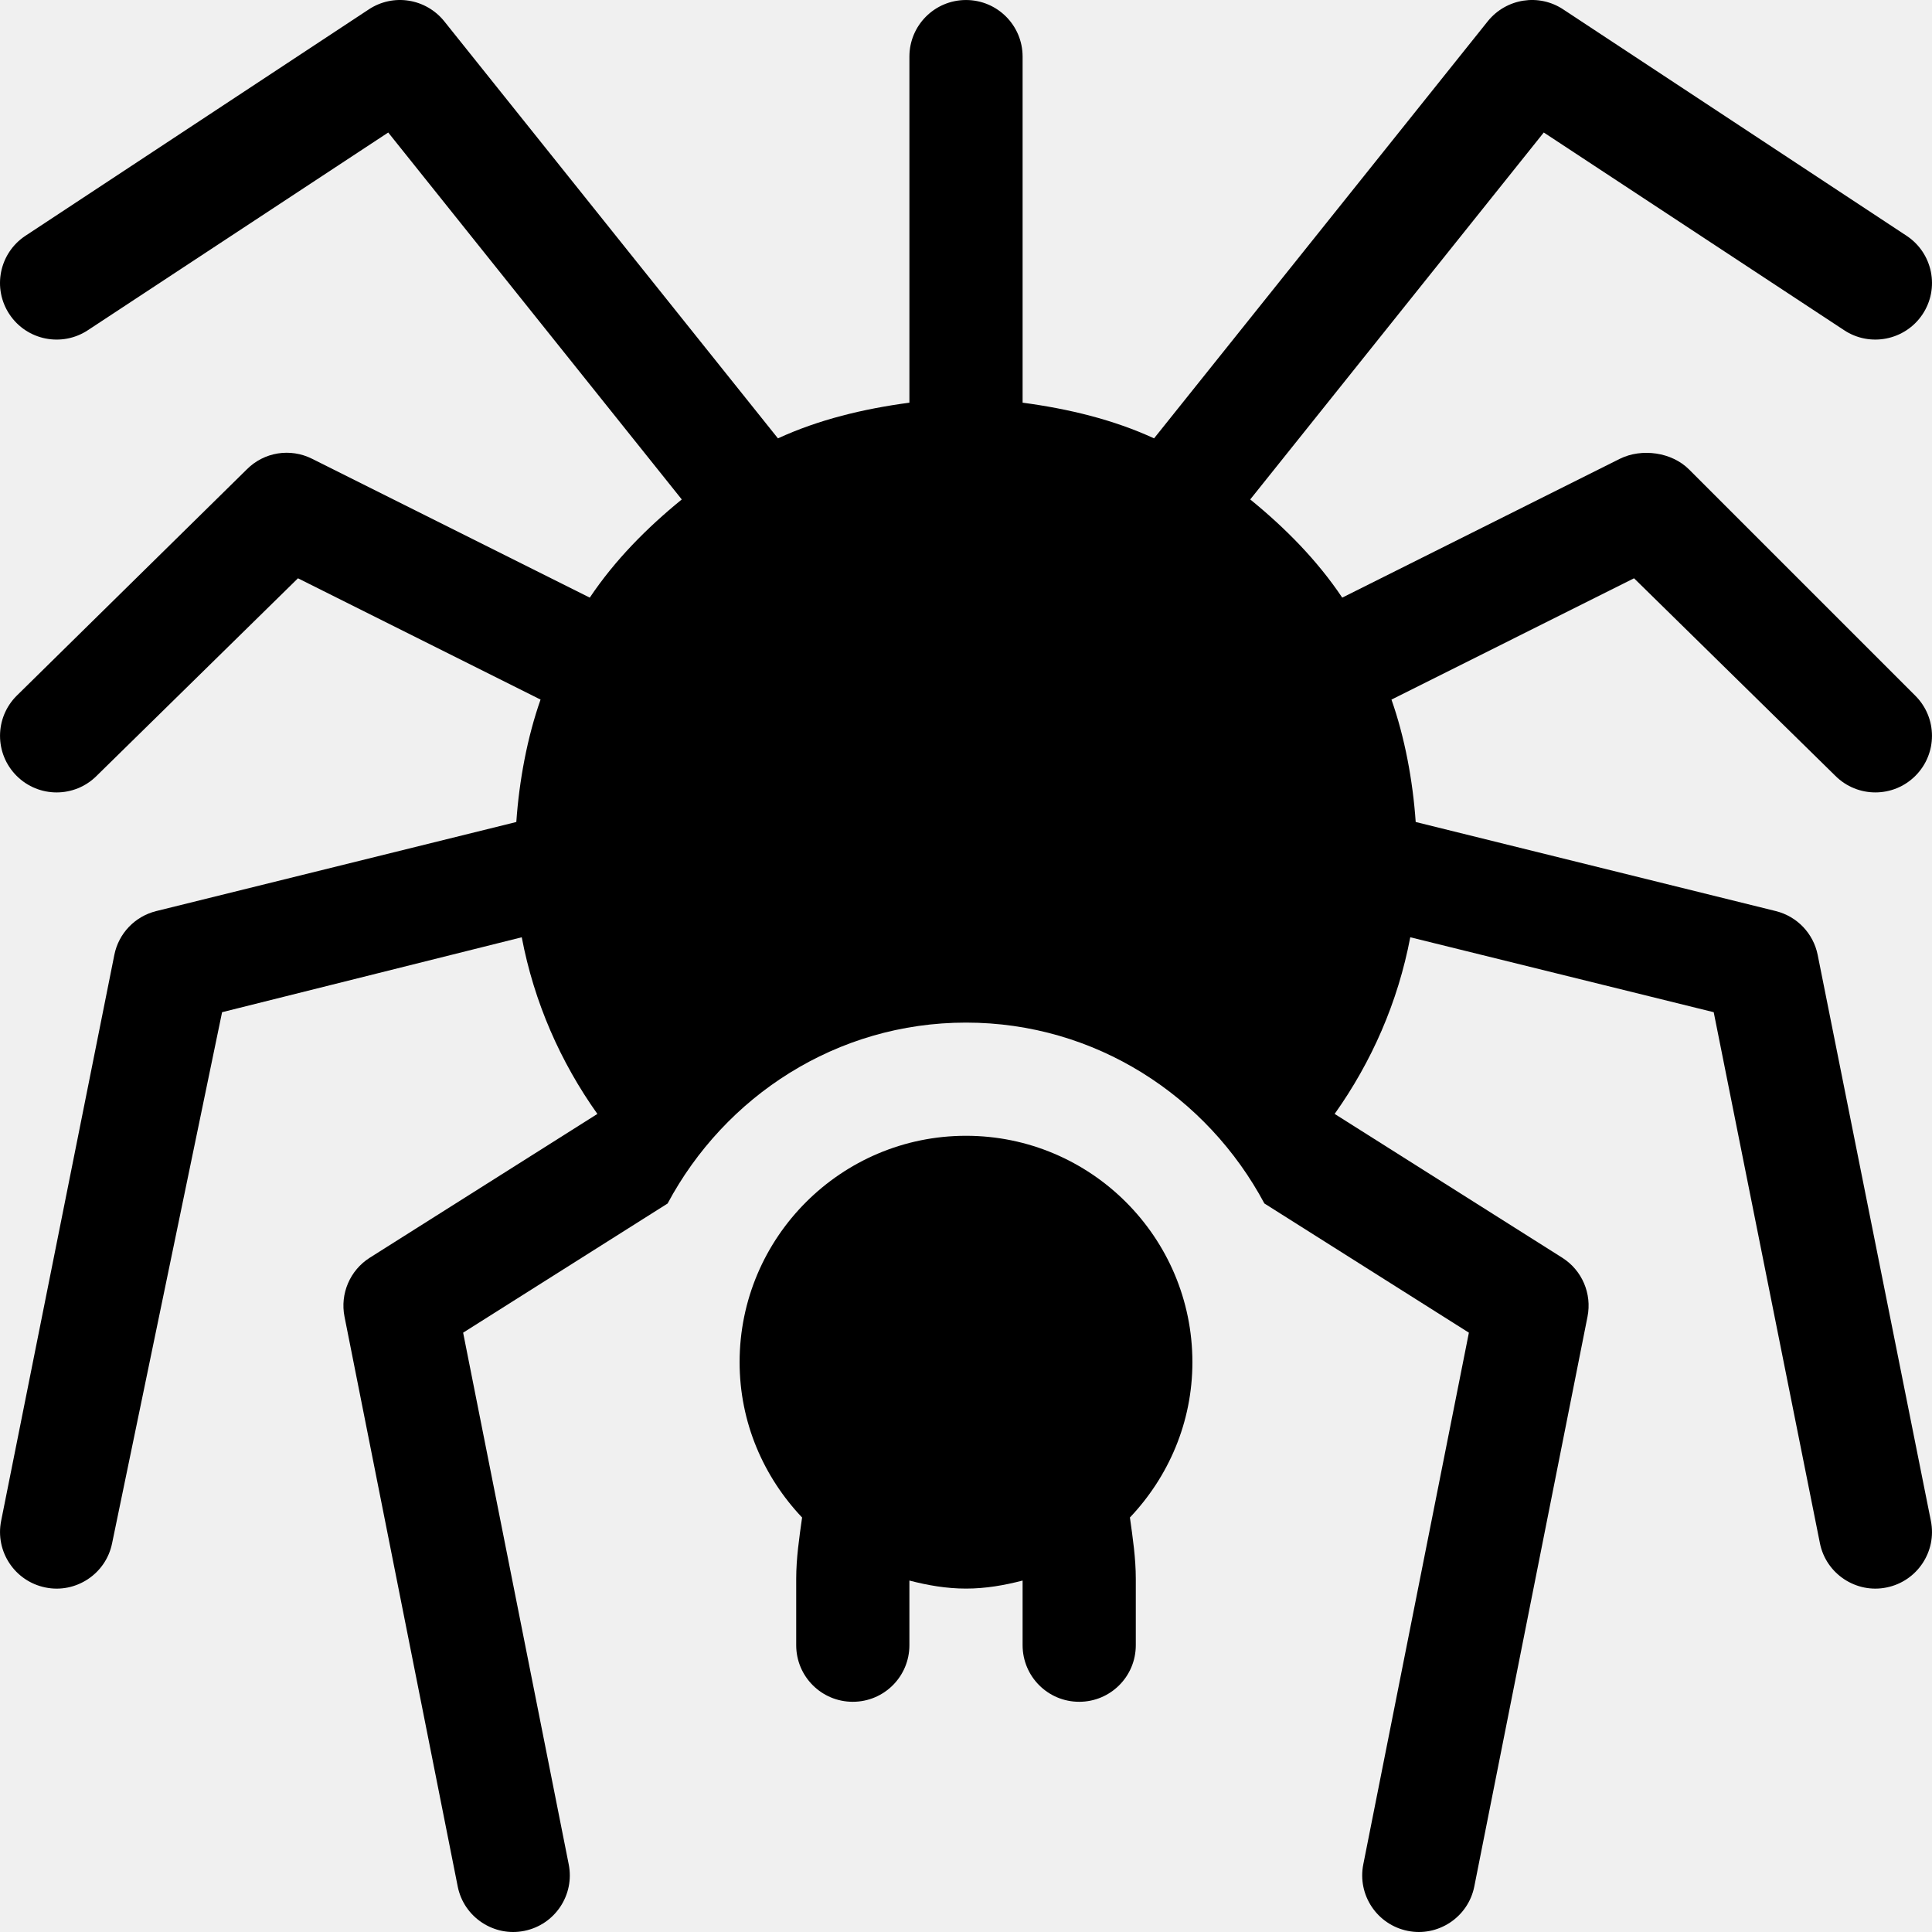
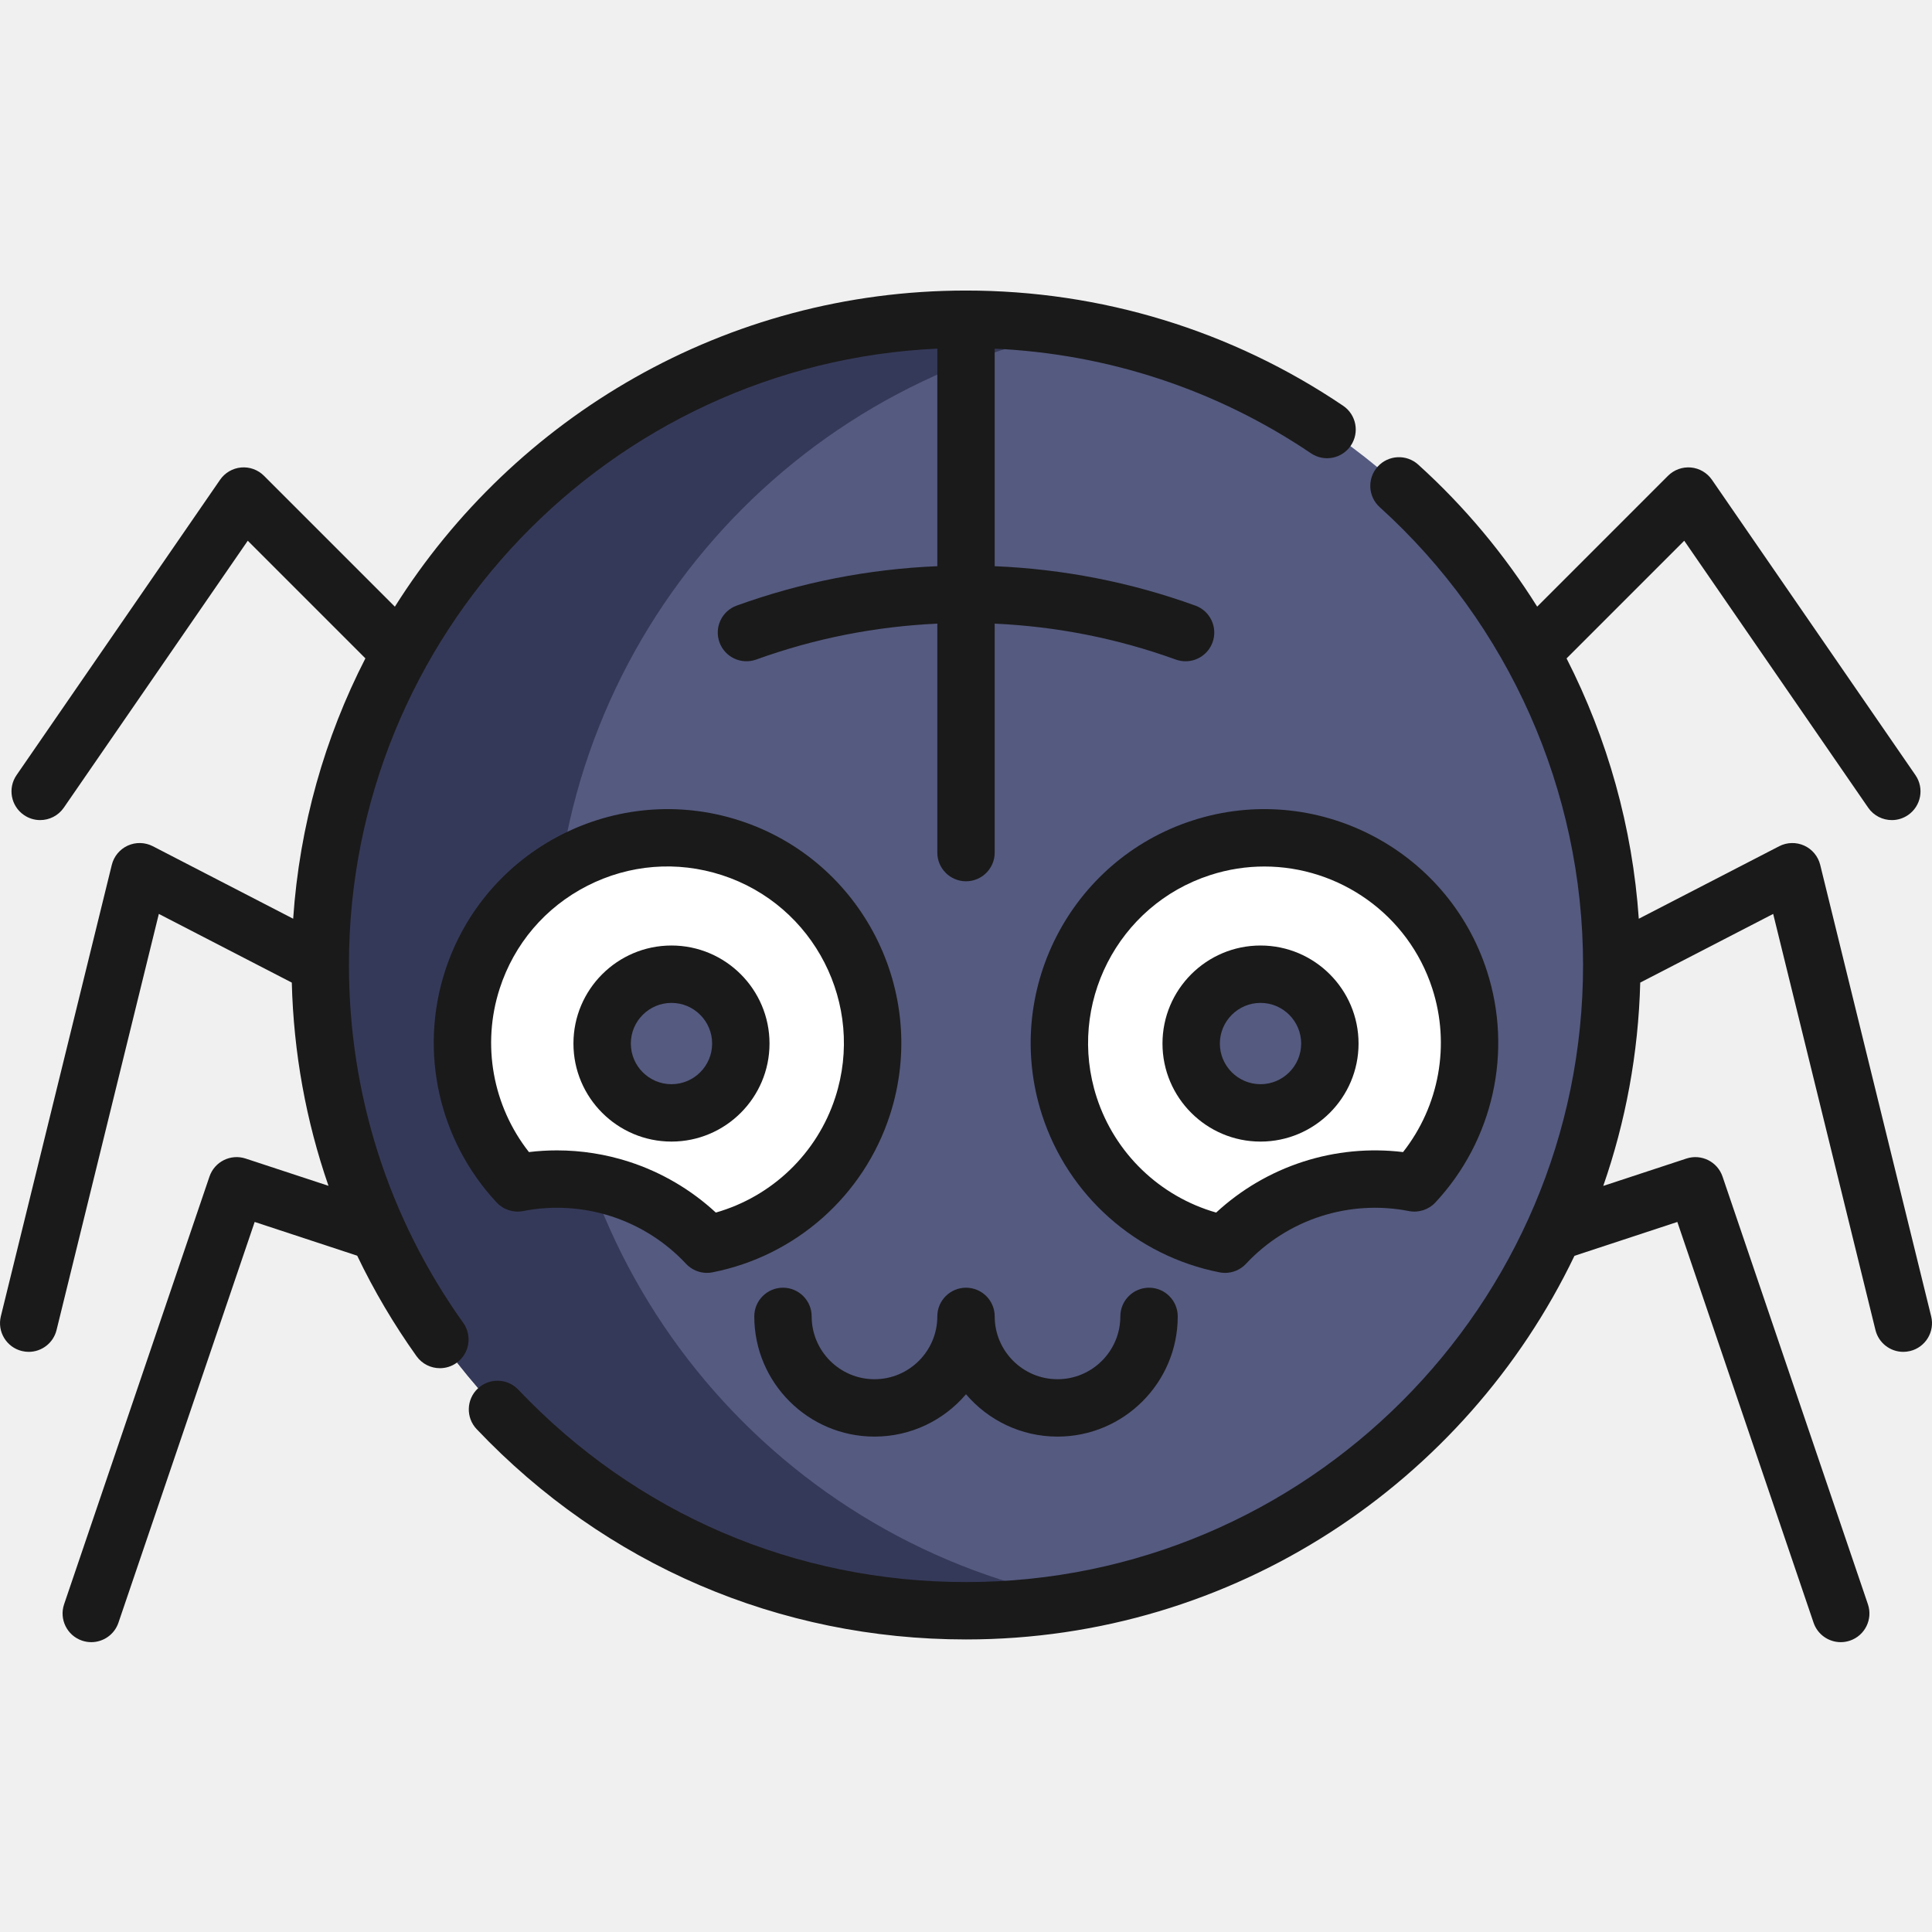
- <svg xmlns="http://www.w3.org/2000/svg" id="Capa_1" enable-background="new 0 0 512.013 512.013" height="512" viewBox="0 0 512.013 512.013" width="512">
-   <g>
-     <path d="m256.007 301.004c-33.091 0-60 26.909-60 60 0 15.965 6.361 30.401 16.56 41.16-.758 5.4-1.56 10.809-1.56 16.262v17.578c0 8.291 6.709 15 15 15s15-6.709 15-15v-17.13c4.823 1.252 9.791 2.13 15 2.13s10.177-.877 15-2.13v17.13c0 8.291 6.709 15 15 15s15-6.709 15-15v-17.578c0-5.453-.802-10.862-1.56-16.262 10.199-10.759 16.56-25.195 16.56-41.16 0-33.091-26.91-60-60-60z" />
-     <path d="m486.401 205.609c5.859 5.859 15.352 5.859 21.211 0s5.859-15.352 0-21.211l-60-60c-4.585-4.585-12.528-5.669-18.314-2.813l-73.583 36.797c-6.674-9.955-15.114-18.472-24.382-26.023l77.794-97.244 79.56 52.368c6.885 4.585 16.201 2.71 20.801-4.16 4.6-6.899 2.739-16.201-4.16-20.801l-91-60c-6.489-4.336-15.161-2.944-20.039 3.105l-88.442 110.544c-10.818-4.977-22.634-7.822-34.839-9.457v-91.71c0-8.291-6.709-15-15-15s-15 6.709-15 15v91.712c-12.206 1.635-24.022 4.481-34.839 9.457l-88.444-110.544c-4.878-6.05-13.535-7.441-20.039-3.105l-91 60c-6.899 4.6-8.76 13.901-4.16 20.801 4.585 6.87 13.887 8.745 20.801 4.16l79.56-52.368 77.794 97.244c-9.267 7.551-17.708 16.066-24.38 26.019l-73.585-36.793c-5.786-2.9-12.729-1.802-17.314 2.813l-61 60c-5.859 5.859-5.859 15.352 0 21.211s15.352 5.859 21.211 0l53.354-52.354 64.29 32.144c-3.514 9.965-5.669 21.477-6.423 32.441l-95.459 23.617c-5.625 1.406-9.946 5.918-11.074 11.602l-30 150c-1.626 8.13 3.647 16.025 11.763 17.651 7.949 1.637 16.011-3.527 17.651-11.763l29.14-140.698 79.417-19.858c3.268 17.216 10.25 33.04 20.043 46.818l-60.319 38.108c-5.244 3.325-7.91 9.536-6.694 15.63l30 151c1.641 8.24 9.705 13.398 17.651 11.763 8.115-1.626 13.389-9.521 11.763-17.651l-27.979-140.878 54.19-34.235c15.159-28.374 44.724-47.943 79.081-47.943 34.354 0 63.915 19.565 79.076 47.933l54.196 34.244-27.979 140.878c-1.626 8.13 3.647 16.025 11.763 17.651 7.949 1.637 16.011-3.527 17.651-11.763l30-151c1.216-6.094-1.436-12.305-6.694-15.63l-60.315-38.112c9.791-13.777 16.771-29.603 20.039-46.816l80.417 19.86 28.14 140.698c1.641 8.24 9.705 13.398 17.651 11.763 8.115-1.626 13.389-9.521 11.763-17.651l-30-150c-1.143-5.684-5.449-10.195-11.074-11.602l-95.459-23.617c-.754-10.963-2.908-22.471-6.422-32.436l64.288-32.15z" />
+ <svg xmlns="http://www.w3.org/2000/svg" height="512pt" viewBox="0 -77 512.001 512" width="512pt">
+   <path d="m427.133 178.738c0 94.512-76.617 171.133-171.133 171.133s-171.133-76.621-171.133-171.133c0-94.516 76.617-171.133 171.133-171.133s171.133 76.617 171.133 171.133zm0 0" fill="#555a80" />
+   <path d="m286.93 347.086c-10.027 1.836-20.367 2.789-30.922 2.789-94.523 0-171.141-76.629-171.141-171.141s76.617-171.129 171.141-171.129c10.555 0 20.895.953 30.922 2.789-79.762 14.547-140.215 84.383-140.215 168.34s60.453 153.793 140.215 168.352zm0 0" fill="#353959" />
+   <path d="m324.652 252.723c6.094-6.535 13.879-11.668 22.984-14.613 9.105-2.949 18.422-3.355 27.191-1.629 13.016-13.965 18.281-34.379 11.984-53.836-9.242-28.559-39.891-44.215-68.449-34.969-28.559 9.242-44.215 39.891-34.973 68.449 6.297 19.453 22.527 32.91 41.262 36.598zm0 0" fill="#fff" />
+   <path d="m187.348 252.723c-6.094-6.535-13.879-11.668-22.984-14.613-9.105-2.949-18.422-3.355-27.188-1.629-13.02-13.965-18.285-34.379-11.988-53.836 9.246-28.559 39.891-44.215 68.449-34.969 28.559 9.242 44.219 39.891 34.973 68.449-6.297 19.453-22.527 32.91-41.262 36.598zm0 0" fill="#fff" />
+   <path d="m352.426 199.551c0 10.148-8.227 18.375-18.375 18.375-10.148 0-18.375-8.227-18.375-18.375 0-10.148 8.227-18.375 18.375-18.375 10.148 0 18.375 8.227 18.375 18.375zm0 0" fill="#555a80" />
+   <path d="m196.324 199.551c0 10.148-8.227 18.375-18.375 18.375-10.148 0-18.375-8.227-18.375-18.375 0-10.148 8.227-18.375 18.375-18.375 10.148 0 18.375 8.227 18.375 18.375zm0 0" fill="#555a80" />
+   <g fill="#1a1a1a">
+     <path d="m324.652 260.328c2.086 0 4.109-.859 5.562-2.418 5.383-5.777 12.219-10.125 19.762-12.566 7.547-2.441 15.629-2.926 23.379-1.402 2.582.508 5.242-.352 7.035-2.273 15.348-16.465 20.578-39.977 13.656-61.363-10.52-32.504-45.531-50.391-78.027-39.863-32.5 10.52-50.383 45.523-39.863 78.027 6.922 21.383 24.945 37.367 47.027 41.715.488.098.98.145 1.469.145zm-34.027-46.547c-7.938-24.523 5.555-50.934 30.078-58.871 4.77-1.547 9.605-2.277 14.367-2.277 19.727 0 38.113 12.598 44.508 32.355 4.816 14.883 1.832 31.137-7.754 43.324-8.891-1.078-17.973-.207-26.527 2.562-8.559 2.77-16.43 7.391-23 13.469-14.906-4.258-26.852-15.676-31.672-30.562zm0 0" />
+     <path d="m360.031 199.551c0-14.328-11.656-25.98-25.98-25.98s-25.98 11.652-25.98 25.98c0 14.324 11.656 25.98 25.98 25.98s25.98-11.656 25.98-25.98zm-25.98 10.773c-5.941 0-10.773-4.832-10.773-10.773 0-5.938 4.832-10.773 10.773-10.773 5.941 0 10.773 4.832 10.773 10.773 0 5.941-4.832 10.773-10.773 10.773zm0 0" />
+     <path d="m235.844 218.465c10.52-32.5-7.363-67.504-39.863-78.023-32.508-10.523-67.504 7.359-78.027 39.863-6.922 21.387-1.688 44.898 13.66 61.359 1.793 1.926 4.453 2.785 7.031 2.277 7.754-1.527 15.836-1.039 23.379 1.402 7.543 2.441 14.379 6.785 19.766 12.562 1.453 1.559 3.473 2.422 5.562 2.422.484 0 .977-.047 1.465-.145 22.086-4.348 40.105-20.332 47.027-41.719zm-46.141 25.879c-6.57-6.078-14.441-10.699-23-13.469-6.184-2-12.641-3.012-19.102-3.012-2.477 0-4.961.148-7.426.449-9.582-12.188-12.57-28.441-7.754-43.324 3.844-11.883 12.086-21.551 23.207-27.234 11.121-5.68 23.789-6.688 35.668-2.844 24.523 7.938 38.016 34.348 30.078 58.871-4.816 14.887-16.762 26.305-31.672 30.562zm0 0" />
+     <path d="m177.949 173.57c-14.324 0-25.98 11.652-25.98 25.98 0 14.324 11.656 25.98 25.98 25.98s25.98-11.656 25.98-25.98-11.656-25.98-25.98-25.98zm0 36.754c-5.938 0-10.773-4.832-10.773-10.773 0-5.938 4.836-10.773 10.773-10.773s10.773 4.832 10.773 10.773c0 5.941-4.832 10.773-10.773 10.773zm0 0" />
+     <path d="m231.746 303.715c9.703 0 18.406-4.359 24.254-11.223 5.848 6.863 14.551 11.223 24.254 11.223 17.566 0 31.859-14.289 31.859-31.855 0-4.199-3.406-7.605-7.605-7.605-4.199 0-7.605 3.406-7.605 7.605 0 9.18-7.469 16.648-16.648 16.648-9.18 0-16.648-7.469-16.648-16.648 0-4.199-3.402-7.605-7.605-7.605-4.199 0-7.602 3.406-7.602 7.605 0 9.18-7.469 16.648-16.652 16.648-9.18 0-16.648-7.469-16.648-16.648 0-4.199-3.406-7.605-7.605-7.605-4.199 0-7.602 3.406-7.602 7.605 0 17.566 14.289 31.855 31.855 31.855zm0 0" />
+     <path d="m92.473 178.738c0-87.621 69.27-159.359 155.926-163.348v57.656c-18.242.762-36.09 4.266-53.168 10.445-3.949 1.426-5.992 5.785-4.562 9.734 1.43 3.949 5.789 5.992 9.738 4.562 15.414-5.574 31.523-8.766 47.992-9.516v60.672c0 4.199 3.402 7.605 7.602 7.605 4.203 0 7.605-3.406 7.605-7.605v-60.672c16.461.75 32.574 3.941 47.996 9.52.855.309 1.727.453 2.586.453 3.113 0 6.031-1.922 7.152-5.02 1.43-3.949-.613-8.309-4.566-9.734-17.082-6.18-34.938-9.68-53.168-10.441v-57.648c30.043 1.379 58.879 10.879 83.82 27.73 3.48 2.352 8.207 1.434 10.559-2.043 2.352-3.48 1.438-8.207-2.043-10.559-29.566-19.973-64.125-30.531-99.941-30.531-63.688 0-119.691 33.488-151.355 83.777l-34.688-34.688c-1.598-1.598-3.832-2.406-6.066-2.199-2.25.207-4.289 1.398-5.57 3.258l-53.934 78.266c-2.383 3.457-1.508 8.191 1.949 10.574 1.316.91 2.82 1.344 4.309 1.344 2.414 0 4.793-1.148 6.266-3.289l48.75-70.742 31.172 31.172c-10.746 20.953-17.457 44.297-19.141 69l-37.191-19.211c-2.07-1.066-4.512-1.129-6.637-.168-2.121.965-3.68 2.848-4.238 5.109l-29.402 119.633c-1.004 4.078 1.488 8.195 5.566 9.199.613.148 1.223.223 1.82.223 3.422 0 6.527-2.324 7.379-5.793l27.102-110.266 35.238 18.203c.473 18.543 3.762 36.656 9.723 53.855l-21.961-7.227c-3.965-1.305-8.234.824-9.578 4.773l-38.523 113.336c-1.352 3.977.773 8.293 4.75 9.645.812.277 1.637.406 2.449.406 3.164 0 6.121-1.992 7.199-5.156l36.102-106.203 27.172 8.945c4.426 9.242 9.676 18.145 15.719 26.625 1.484 2.078 3.824 3.188 6.199 3.188 1.527 0 3.07-.457 4.41-1.41 3.418-2.441 4.215-7.188 1.773-10.609-19.816-27.789-30.289-60.582-30.289-94.832zm0 0" />
+     <path d="m511.777 271.836-29.402-119.633c-.559-2.262-2.117-4.145-4.238-5.109-2.121-.961-4.566-.902-6.637.168l-37.203 19.215c-1.672-24.191-8.254-47.656-19.141-68.992l31.184-31.188 48.75 70.746c1.473 2.141 3.852 3.289 6.27 3.289 1.484 0 2.988-.434 4.305-1.344 3.457-2.383 4.332-7.117 1.949-10.574l-53.93-78.266c-1.281-1.859-3.324-3.051-5.57-3.258-2.234-.203-4.473.602-6.07 2.195l-34.676 34.68c-8.656-13.816-19.223-26.516-31.527-37.641-3.113-2.816-7.922-2.574-10.738.539-2.816 3.117-2.574 7.926.539 10.742 34.246 30.965 53.887 75.191 53.887 121.328 0 90.172-73.355 163.531-163.527 163.531-45.309 0-87.445-18.109-118.645-50.988-2.895-3.047-7.707-3.172-10.75-.285-3.047 2.891-3.176 7.707-.281 10.75 34.098 35.938 80.152 55.73 129.676 55.73 70.977 0 132.418-41.586 161.25-101.668l27.262-8.973 36.102 106.203c1.078 3.164 4.031 5.156 7.199 5.156.812 0 1.637-.129 2.449-.406 3.977-1.352 6.102-5.668 4.75-9.645l-38.523-113.336c-1.344-3.949-5.621-6.078-9.578-4.773l-22.031 7.25c5.895-16.953 9.312-35.059 9.797-53.883l35.234-18.199 27.102 110.266c.852 3.469 3.957 5.793 7.375 5.793.602 0 1.211-.074 1.824-.223 4.078-1.004 6.57-5.121 5.566-9.199zm0 0" />
  </g>
</svg>
